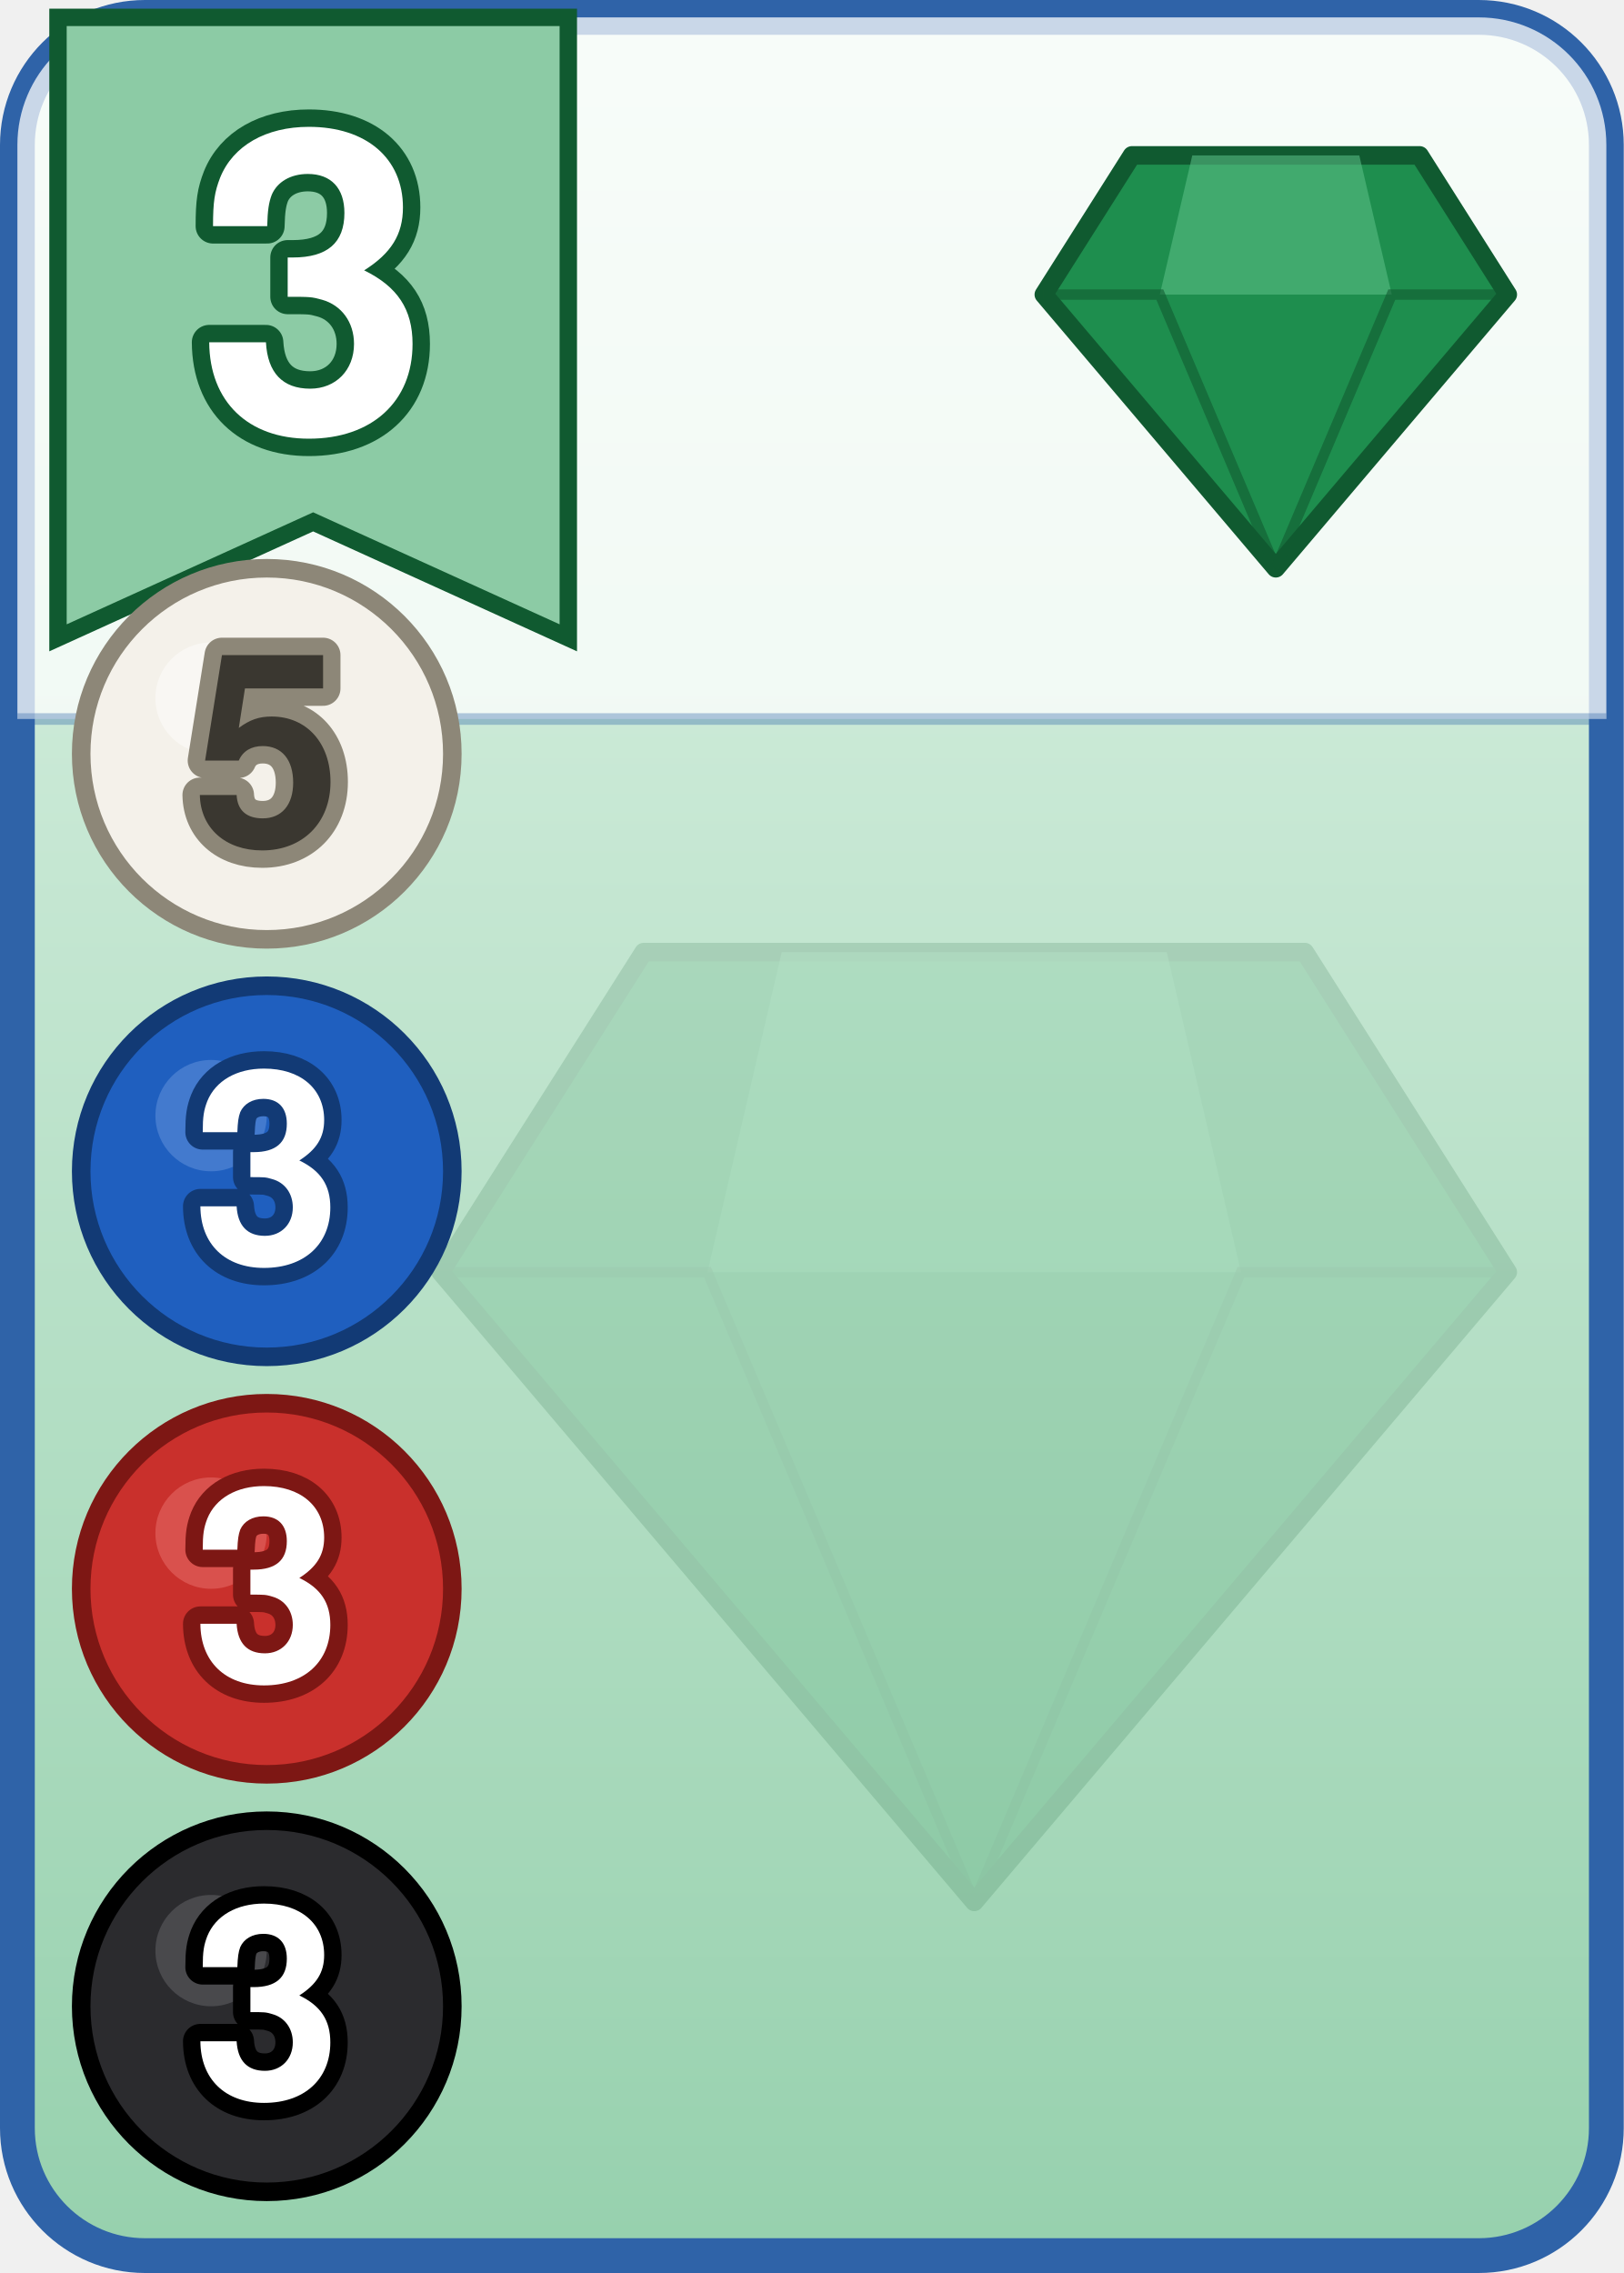
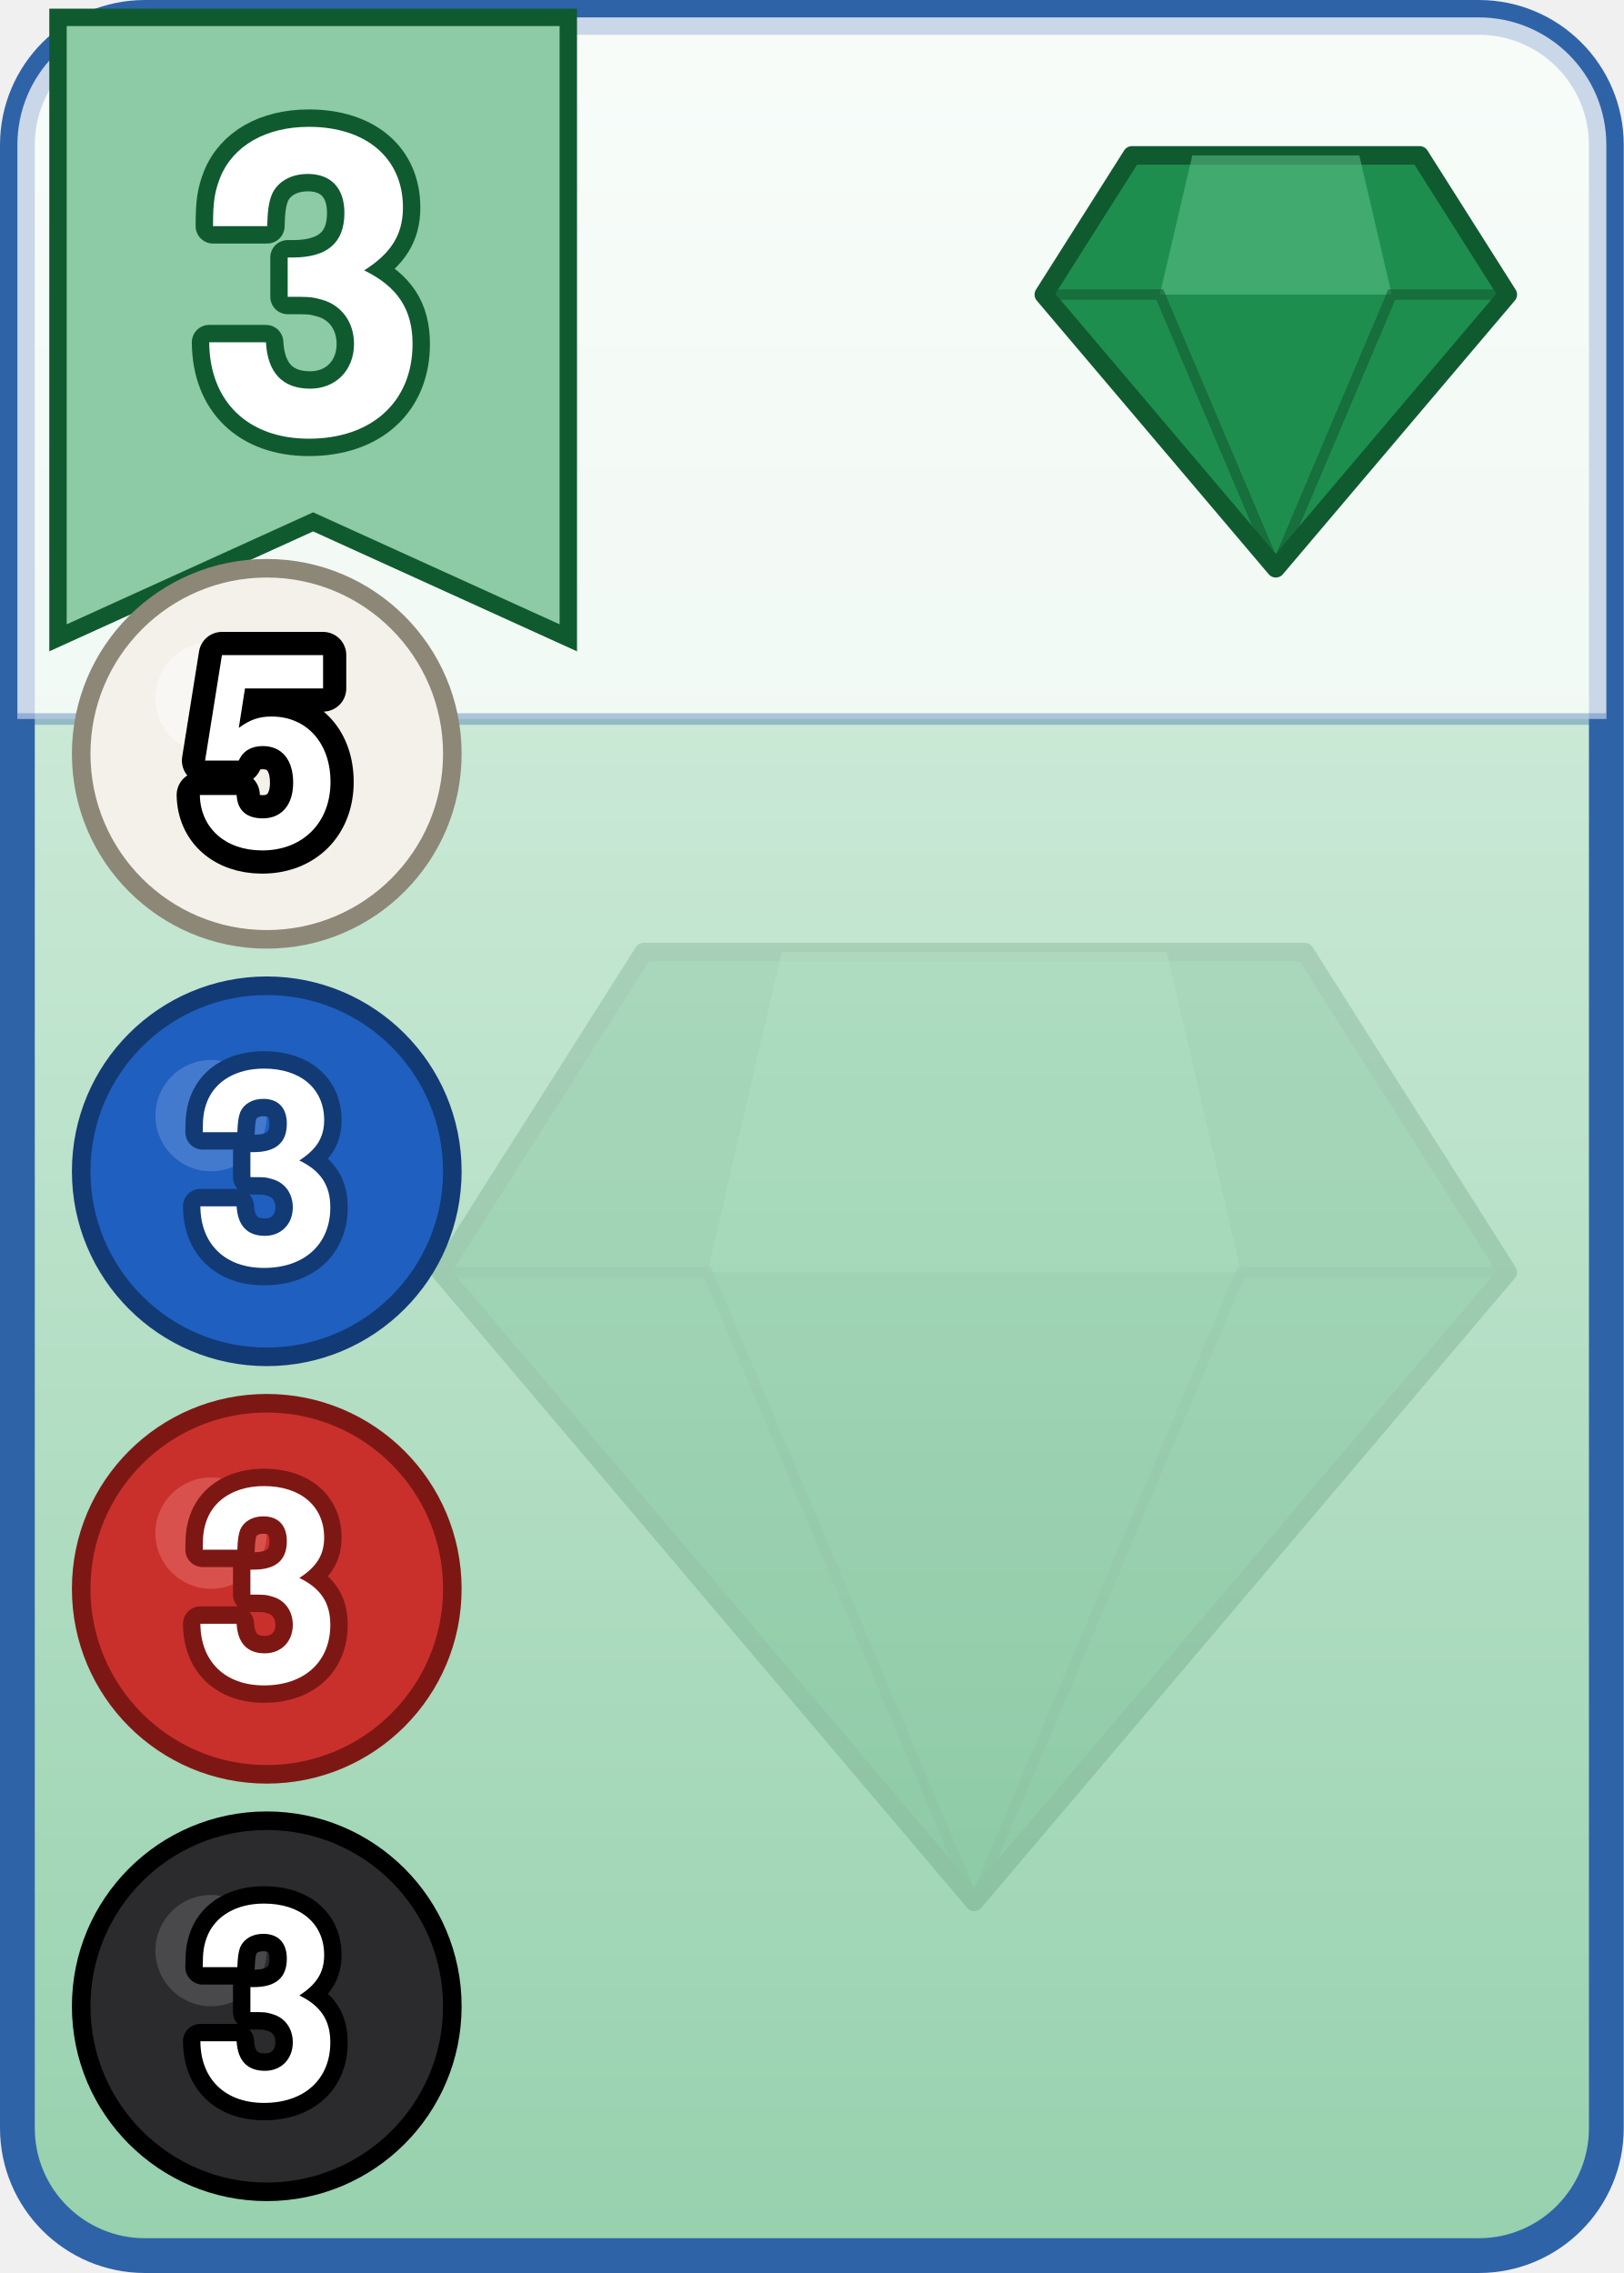
<svg xmlns="http://www.w3.org/2000/svg" width="140" height="196" viewBox="0 0 140 196" role="img" aria-label="レベル3 3点 ボーナス緑 コスト白5・青3・赤3・黒3">
  <defs>
    <linearGradient id="bgc86" x1="0" y1="0" x2="0" y2="1">
      <stop offset="0" stop-color="#E1F4E8" />
      <stop offset="1" stop-color="#97D1AE" />
    </linearGradient>
  </defs>
  <rect x="1.5" y="1.5" width="137" height="193" rx="11" fill="url(#bgc86)" stroke="#2F63A8" stroke-width="3" />
  <g opacity="0.16">
    <polygon points="55.5,82.1 112.5,82.1 130.0,109.7 84.0,164.0 38.0,109.7" fill="#1E8E4E" stroke="#105A30" stroke-width="1.6" stroke-linejoin="round" />
    <polygon points="67.4,82.1 100.6,82.1 107.0,109.7 61.0,109.7" fill="#5CC189" opacity="0.55" />
    <polyline points="38.0,109.7 61.0,109.7 84.0,164.0" fill="none" stroke="#105A30" stroke-width="0.9" opacity="0.6" />
    <polyline points="130.0,109.7 107.0,109.7 84.0,164.0" fill="none" stroke="#105A30" stroke-width="0.9" opacity="0.6" />
  </g>
  <path d="M1.5,62 V12.5 A11,11 0 0 1 12.5,1.5 H127.5 A11,11 0 0 1 138.5,12.5 V62 Z" fill="#FFFFFF" opacity="0.74" />
  <line x1="1.5" y1="62" x2="138.5" y2="62" stroke="#2F63A8" stroke-width="1" opacity="0.35" />
  <polygon points="97.6,13.4 122.4,13.4 130.0,25.4 110.0,49.0 90.0,25.4" fill="#1E8E4E" stroke="#105A30" stroke-width="1.6" stroke-linejoin="round" />
  <polygon points="102.8,13.4 117.2,13.4 120.0,25.4 100.0,25.4" fill="#5CC189" opacity="0.55" />
  <polyline points="90.0,25.4 100.0,25.4 110.0,49.0" fill="none" stroke="#105A30" stroke-width="0.9" opacity="0.6" />
  <polyline points="130.0,25.4 120.0,25.4 110.0,49.0" fill="none" stroke="#105A30" stroke-width="0.9" opacity="0.6" />
  <path d="M5,1.5 H49 V55 L27,45 L5,55 Z" fill="#8CCBA5" stroke="#105A30" stroke-width="1.5" />
  <text x="27" y="37" text-anchor="middle" font-size="36" font-weight="800" fill="#FFFFFF" stroke="#105A30" stroke-width="3" paint-order="stroke" stroke-linejoin="round" font-family="'Helvetica Neue', Helvetica, Arial, sans-serif">3</text>
  <circle cx="23" cy="65" r="16" fill="#F4F1EA" stroke="#8D8778" stroke-width="1.6" />
  <circle cx="18.2" cy="60.2" r="4.8" fill="#FFFFFF" opacity="0.45" />
-   <text x="23" y="72.8" text-anchor="middle" font-size="23" font-weight="800" fill="#3A3730" stroke="#8D8778" stroke-width="3" paint-order="stroke" stroke-linejoin="round" font-family="'Helvetica Neue', Helvetica, Arial, sans-serif">5</text>
+   <text x="23" y="72.8" text-anchor="middle" font-size="23" font-weight="800" fill="#FFFFFF" stroke="#000000" stroke-width="4" paint-order="stroke" stroke-linejoin="round" font-family="'Helvetica Neue', Helvetica, Arial, sans-serif">5</text>
  <circle cx="23" cy="101" r="16" fill="#1F5FBF" stroke="#123A75" stroke-width="1.6" />
  <circle cx="18.2" cy="96.2" r="4.8" fill="#6E9BE0" opacity="0.45" />
  <text x="23" y="108.8" text-anchor="middle" font-size="23" font-weight="800" fill="#FFFFFF" stroke="#123A75" stroke-width="3" paint-order="stroke" stroke-linejoin="round" font-family="'Helvetica Neue', Helvetica, Arial, sans-serif">3</text>
  <circle cx="23" cy="137" r="16" fill="#C9302C" stroke="#7D1714" stroke-width="1.6" />
  <circle cx="18.2" cy="132.2" r="4.8" fill="#EE7A76" opacity="0.45" />
  <text x="23" y="144.8" text-anchor="middle" font-size="23" font-weight="800" fill="#FFFFFF" stroke="#7D1714" stroke-width="3" paint-order="stroke" stroke-linejoin="round" font-family="'Helvetica Neue', Helvetica, Arial, sans-serif">3</text>
  <circle cx="23" cy="173" r="16" fill="#2B2B2E" stroke="#000000" stroke-width="1.6" />
  <circle cx="18.2" cy="168.2" r="4.8" fill="#6C6C72" opacity="0.45" />
  <text x="23" y="180.8" text-anchor="middle" font-size="23" font-weight="800" fill="#FFFFFF" stroke="#000000" stroke-width="3" paint-order="stroke" stroke-linejoin="round" font-family="'Helvetica Neue', Helvetica, Arial, sans-serif">3</text>
</svg>
